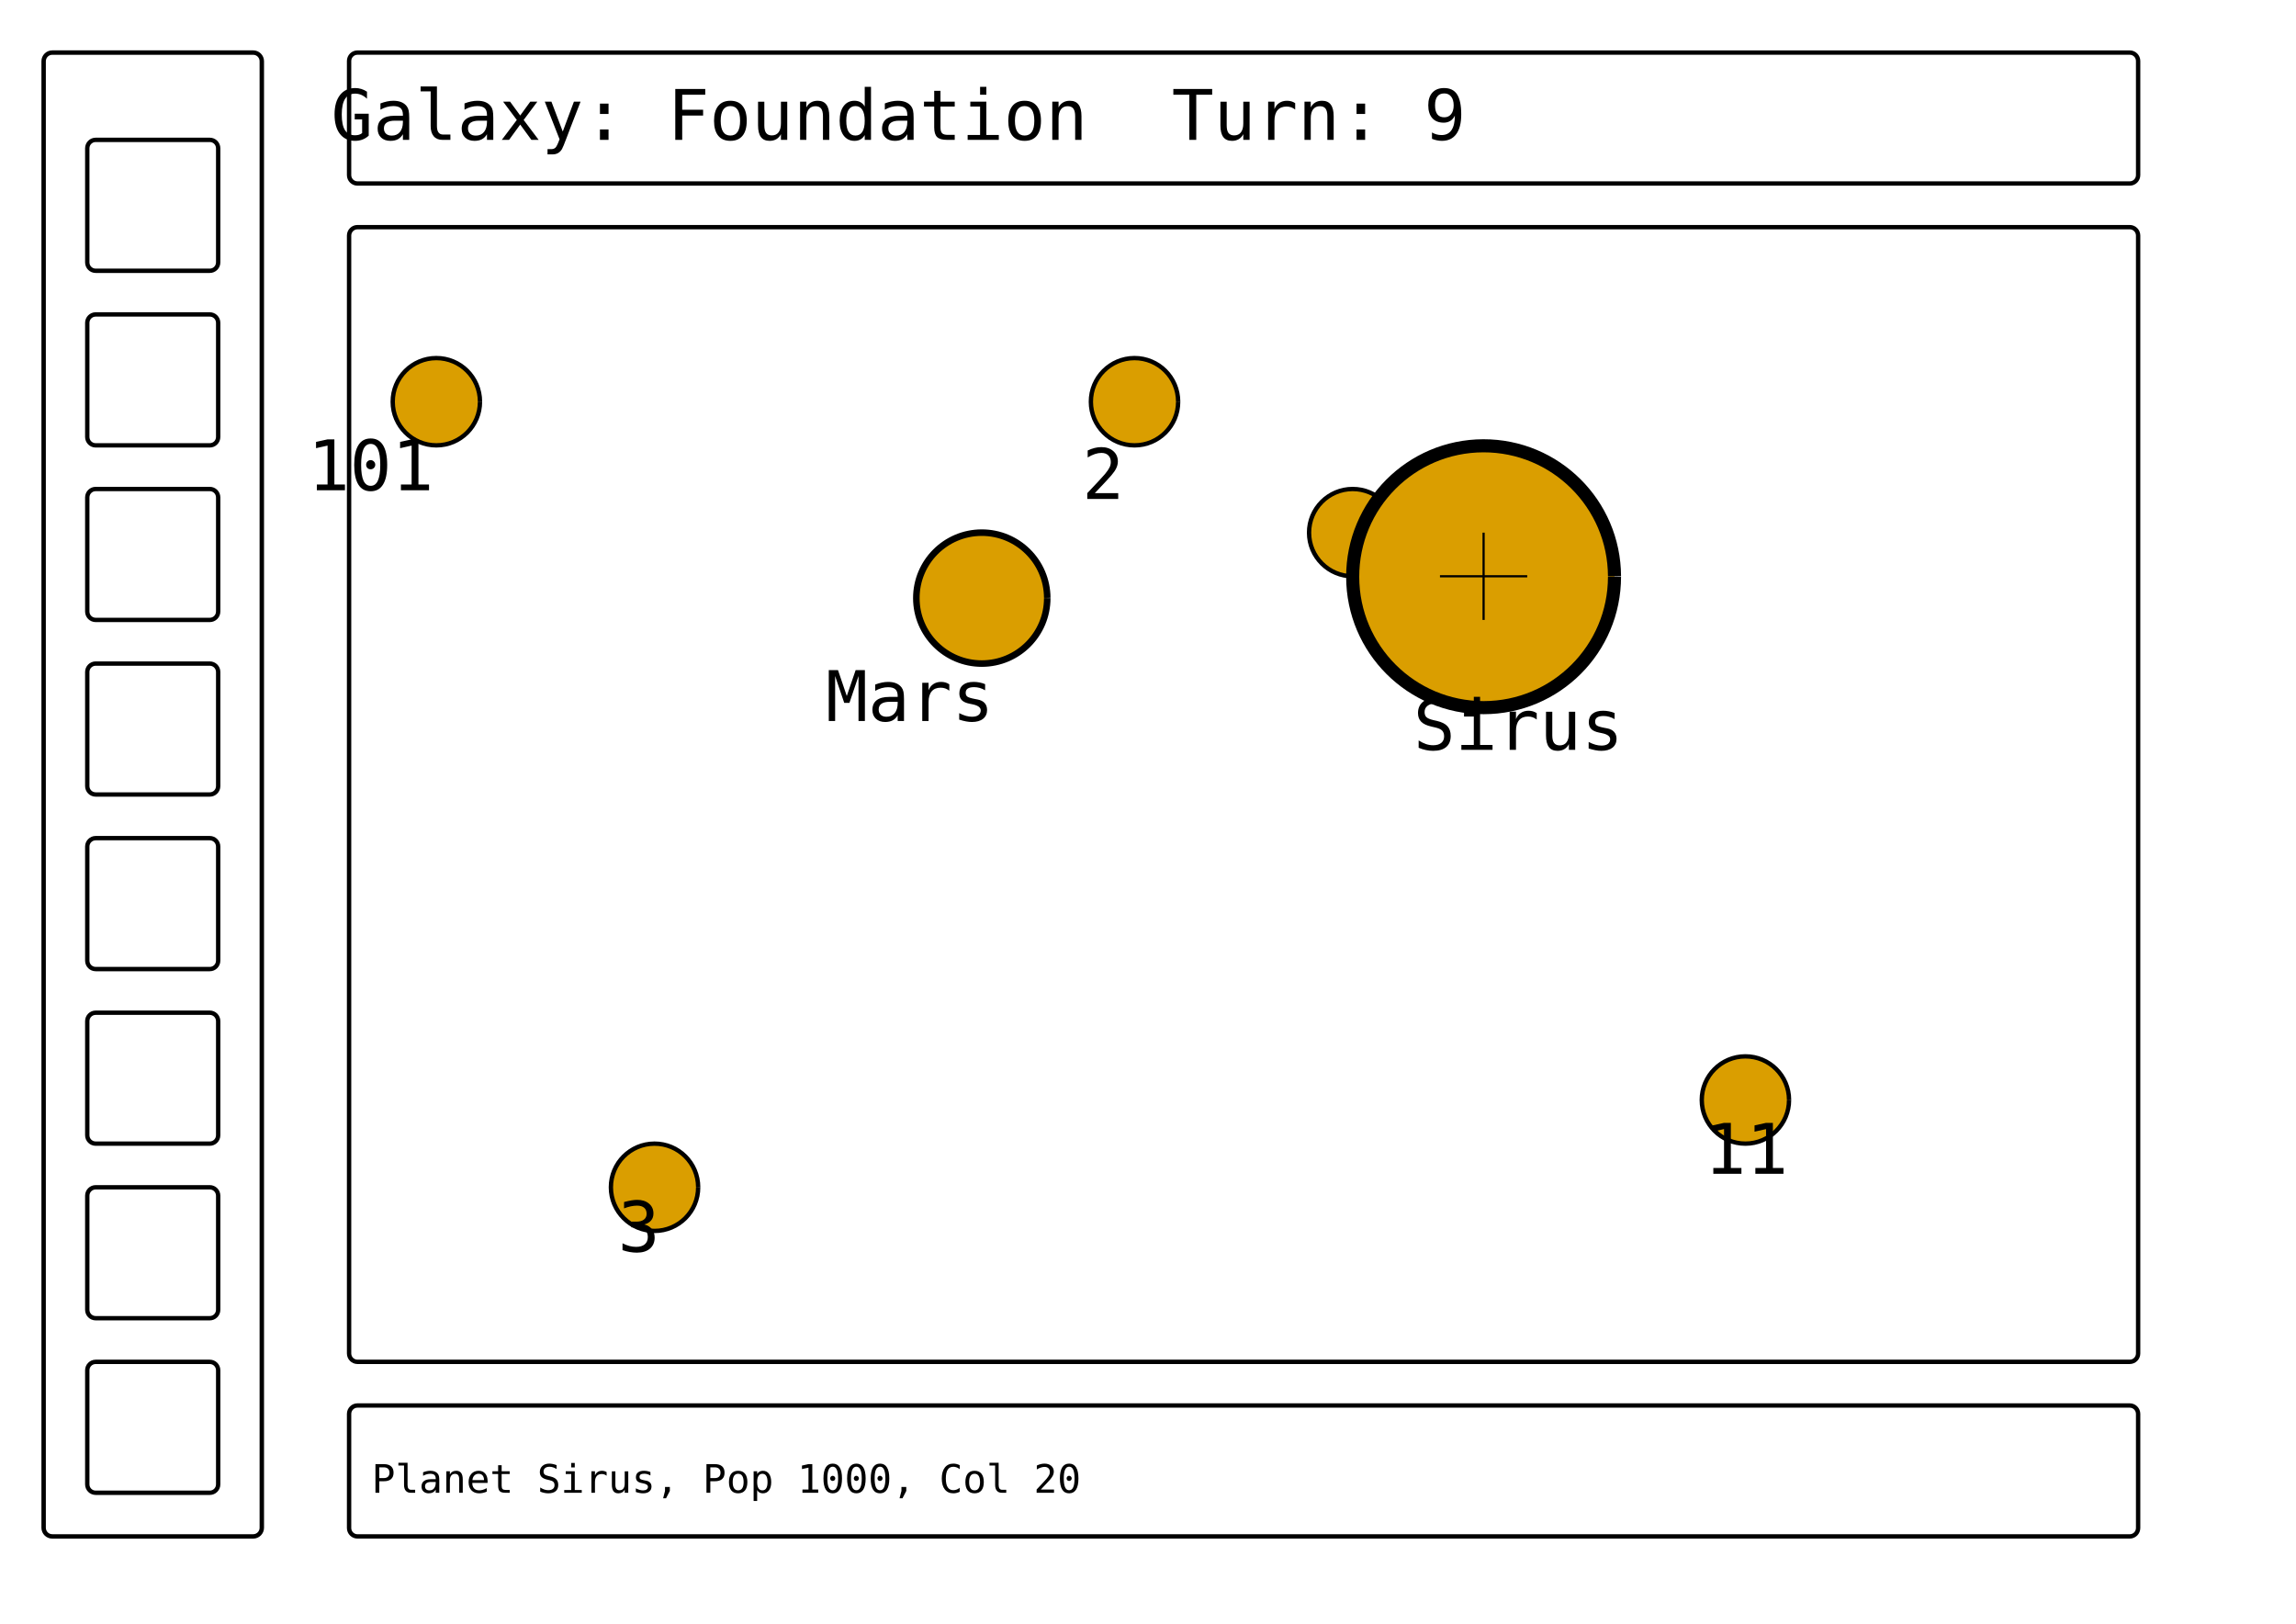
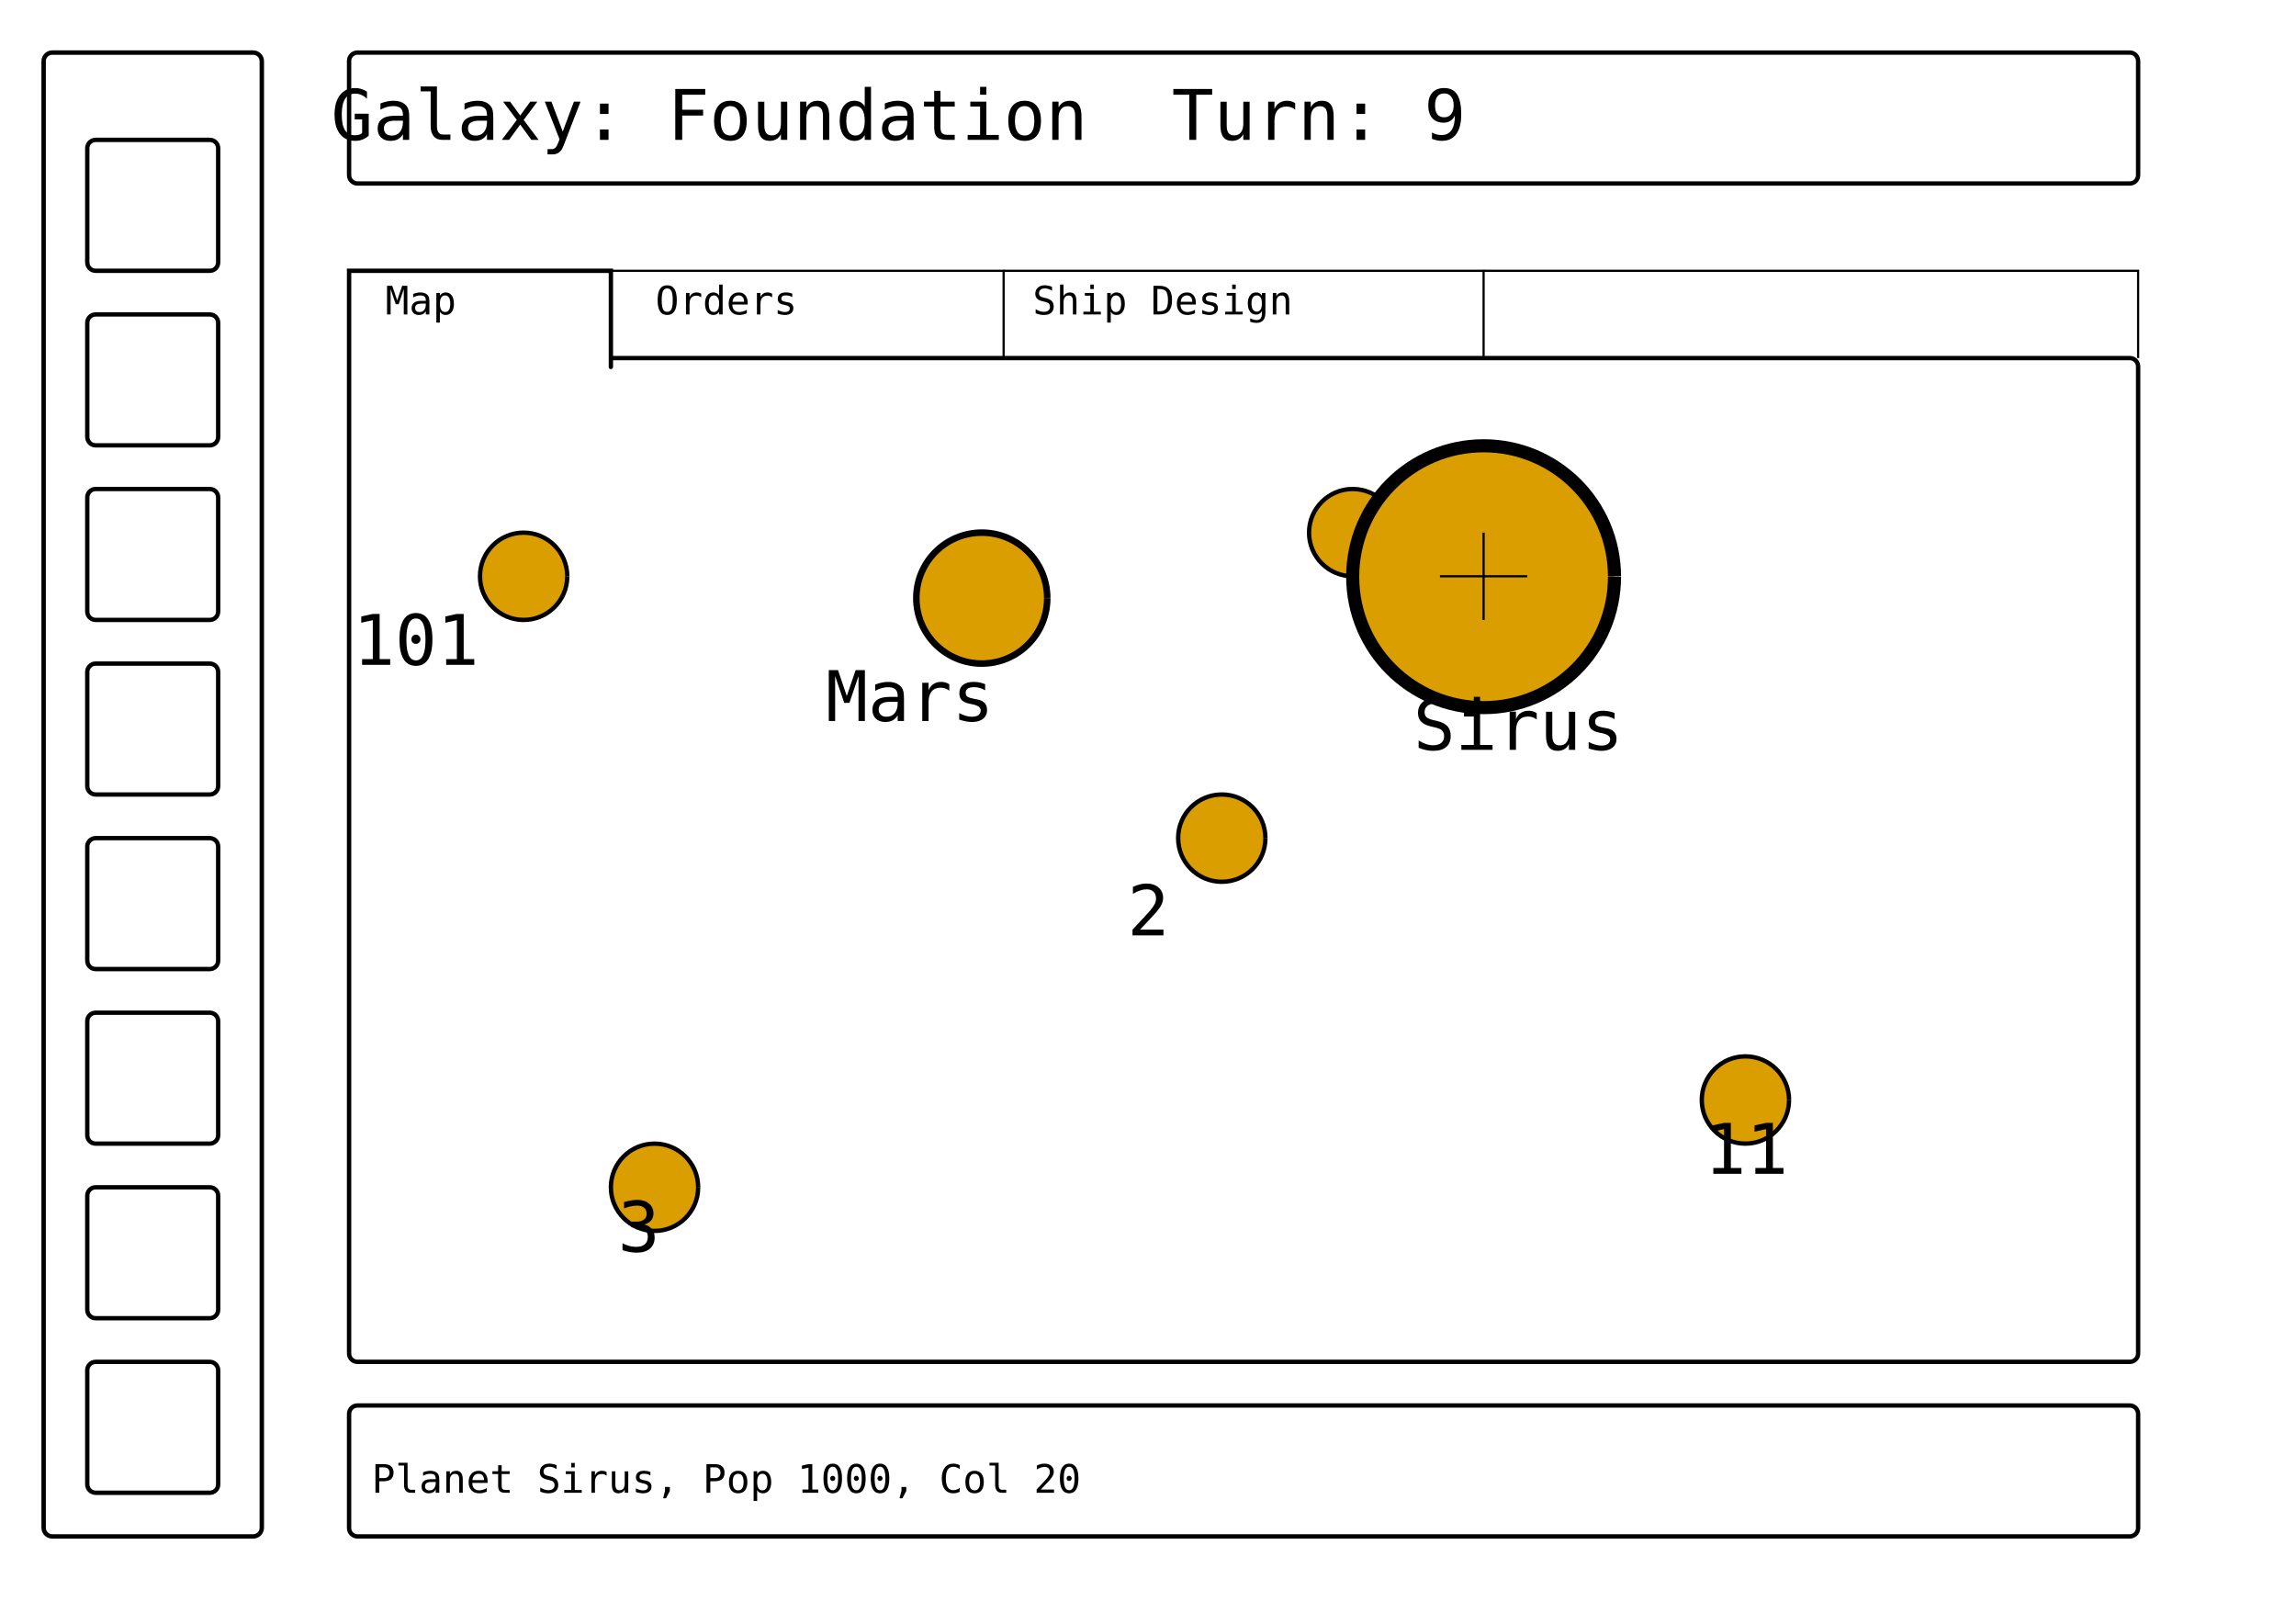
<svg xmlns="http://www.w3.org/2000/svg" width="1052.362" height="744.094" id="svg2" version="1.1">
  <defs id="defs4" />
  <g id="layer1" transform="translate(0,-308.2677)">
-     <rect style="fill:none;stroke:#000000;stroke-width:2;stroke-miterlimit:2;stroke-opacity:1;stroke-dasharray:none;stroke-dashoffset:0" id="rect2989" width="820" height="520" x="160" y="104.094" transform="translate(0,308.2677)" ry="3.848" />
+     <path transform="translate(0,308.2677)" style="fill:none;stroke:#000000;stroke-width:2;stroke-miterlimit:2;stroke-opacity:1;stroke-dashoffset:0" d="m 280,164.094 696.152,0 c 2.132,0 3.848,1.716 3.848,3.848 l 0,452.305 c 0,2.132 -1.716,3.848 -3.848,3.848 l -812.305,0 c -2.132,0 -3.848,-1.716 -3.848,-3.848 l 0,-436.152 0,-60 c 60,0 120,0 120,0 0,0 0,60 0,40 z" id="rect2989" />
    <rect style="fill:none;stroke:#000000;stroke-width:2.029;stroke-miterlimit:2;stroke-opacity:1;stroke-dasharray:none;stroke-dashoffset:0" id="rect2987" width="100" height="680" x="20" y="332.362" ry="3.961" />
-     <path style="fill:#da9e00;fill-opacity:1;stroke:#000000;stroke-width:2;stroke-miterlimit:2;stroke-opacity:1;stroke-dasharray:none;stroke-dashoffset:0" id="path3046" d="m 460,264.094 a 20,20 0 1 1 -1.1e-4,-0.065" transform="matrix(1.5,0,0,1.5,-210,186.2205)" />
-     <path transform="translate(180,288.2677)" style="fill:#da9e00;fill-opacity:1;stroke:#000000;stroke-width:2;stroke-miterlimit:2;stroke-opacity:1;stroke-dasharray:none;stroke-dashoffset:0" id="path3046-7" d="m 460,264.094 a 20,20 0 1 1 -1.1e-4,-0.065" />
-     <path transform="matrix(3,0,0,3,-639.9997,-219.7267)" style="fill:#da9e00;fill-opacity:1;stroke:#000000;stroke-width:2;stroke-miterlimit:2;stroke-opacity:1;stroke-dasharray:none;stroke-dashoffset:0" id="path3046-8" d="m 460,264.094 a 20,20 0 1 1 -1.1e-4,-0.065" />
-     <path transform="translate(80,228.2677)" style="fill:#da9e00;fill-opacity:1;stroke:#000000;stroke-width:2;stroke-miterlimit:2;stroke-opacity:1;stroke-dasharray:none;stroke-dashoffset:0" id="path3046-0" d="m 460,264.094 a 20,20 0 1 1 -1.1e-4,-0.065" />
-     <path transform="translate(-240,228.2677)" style="fill:#da9e00;fill-opacity:1;stroke:#000000;stroke-width:2;stroke-miterlimit:2;stroke-opacity:1;stroke-dasharray:none;stroke-dashoffset:0" id="path3046-2" d="m 460,264.094 a 20,20 0 1 1 -1.1e-4,-0.065" />
-     <path transform="translate(-140,588.2677)" style="fill:#da9e00;fill-opacity:1;stroke:#000000;stroke-width:2;stroke-miterlimit:2;stroke-opacity:1;stroke-dasharray:none;stroke-dashoffset:0" id="path3046-6" d="m 460,264.094 a 20,20 0 1 1 -1.1e-4,-0.065" />
-     <path transform="translate(360,548.2677)" style="fill:#da9e00;fill-opacity:1;stroke:#000000;stroke-width:2;stroke-miterlimit:2;stroke-opacity:1;stroke-dasharray:none;stroke-dashoffset:0" id="path3046-66" d="m 460,264.094 a 20,20 0 1 1 -1.1e-4,-0.065" />
+     <path style="fill:#da9e00;fill-opacity:1;stroke:#000000;stroke-width:2;stroke-miterlimit:2;stroke-opacity:1;stroke-dasharray:none;stroke-dashoffset:0" id="path3046" d="m 460,264.094 c 0,11.046 -8.954,20 -20,20 -11.046,0 -20,-8.954 -20,-20 0,-11.046 8.954,-20 20,-20 11.02,0 19.964,8.915 20,19.935" transform="matrix(1.5,0,0,1.5,-210,186.2205)" />
+     <path transform="translate(180,288.2677)" style="fill:#da9e00;fill-opacity:1;stroke:#000000;stroke-width:2;stroke-miterlimit:2;stroke-opacity:1;stroke-dasharray:none;stroke-dashoffset:0" id="path3046-7" d="m 460,264.094 c 0,11.046 -8.954,20 -20,20 -11.046,0 -20,-8.954 -20,-20 0,-11.046 8.954,-20 20,-20 11.02,0 19.964,8.915 20,19.935" />
+     <path transform="matrix(3,0,0,3,-639.9997,-219.7267)" style="fill:#da9e00;fill-opacity:1;stroke:#000000;stroke-width:2;stroke-miterlimit:2;stroke-opacity:1;stroke-dasharray:none;stroke-dashoffset:0" id="path3046-8" d="m 460,264.094 c 0,11.046 -8.954,20 -20,20 -11.046,0 -20,-8.954 -20,-20 0,-11.046 8.954,-20 20,-20 11.02,0 19.964,8.915 20,19.935" />
+     <path transform="translate(-140,588.2677)" style="fill:#da9e00;fill-opacity:1;stroke:#000000;stroke-width:2;stroke-miterlimit:2;stroke-opacity:1;stroke-dasharray:none;stroke-dashoffset:0" id="path3046-6" d="m 460,264.094 c 0,11.046 -8.954,20 -20,20 -11.046,0 -20,-8.954 -20,-20 0,-11.046 8.954,-20 20,-20 11.02,0 19.964,8.915 20,19.935" />
+     <path transform="translate(360,548.2677)" style="fill:#da9e00;fill-opacity:1;stroke:#000000;stroke-width:2;stroke-miterlimit:2;stroke-opacity:1;stroke-dasharray:none;stroke-dashoffset:0" id="path3046-66" d="m 460,264.094 c 0,11.046 -8.954,20 -20,20 -11.046,0 -20,-8.954 -20,-20 0,-11.046 8.954,-20 20,-20 11.02,0 19.964,8.915 20,19.935" />
    <rect style="fill:none;fill-opacity:1;stroke:#000000;stroke-width:2;stroke-miterlimit:2;stroke-opacity:1;stroke-dasharray:none;stroke-dashoffset:0" id="rect3869" width="820" height="60" x="160" y="644.094" transform="translate(0,308.2677)" ry="3.848" />
    <rect style="fill:none;stroke:#000000;stroke-width:2;stroke-miterlimit:2;stroke-opacity:1;stroke-dasharray:none;stroke-dashoffset:0" id="rect3869-2" width="820" height="60" x="160" y="332.362" ry="3.848" />
    <g id="g3945" transform="translate(0,40)">
      <rect ry="3.848" y="412.362" x="40" height="60" width="60" id="rect2991" style="fill:none;stroke:#000000;stroke-width:2;stroke-miterlimit:2;stroke-opacity:1;stroke-dasharray:none;stroke-dashoffset:0" />
      <rect ry="3.848" y="492.362" x="40" height="60" width="60" id="rect2991-4" style="fill:none;stroke:#000000;stroke-width:2;stroke-miterlimit:2;stroke-opacity:1;stroke-dasharray:none;stroke-dashoffset:0" />
      <rect ry="3.848" y="572.362" x="40" height="60" width="60" id="rect2991-1" style="fill:none;stroke:#000000;stroke-width:2;stroke-miterlimit:2;stroke-opacity:1;stroke-dasharray:none;stroke-dashoffset:0" />
      <rect ry="3.848" y="652.362" x="40" height="60" width="60" id="rect2991-7" style="fill:none;stroke:#000000;stroke-width:2;stroke-miterlimit:2;stroke-opacity:1;stroke-dasharray:none;stroke-dashoffset:0" />
      <rect ry="3.848" y="732.362" x="40" height="60" width="60" id="rect2991-5" style="fill:none;stroke:#000000;stroke-width:2;stroke-miterlimit:2;stroke-opacity:1;stroke-dasharray:none;stroke-dashoffset:0" />
      <rect ry="3.848" y="812.362" x="40" height="60" width="60" id="rect2991-2" style="fill:none;stroke:#000000;stroke-width:2;stroke-miterlimit:2;stroke-opacity:1;stroke-dasharray:none;stroke-dashoffset:0" />
      <rect ry="3.848" y="892.362" x="40" height="60" width="60" id="rect2991-6" style="fill:none;stroke:#000000;stroke-width:2;stroke-miterlimit:2;stroke-opacity:1;stroke-dasharray:none;stroke-dashoffset:0" />
      <rect ry="3.848" transform="translate(0,308.2677)" y="24.094" x="40" height="60" width="60" id="rect3899" style="fill:none;stroke:#000000;stroke-width:2;stroke-miterlimit:2;stroke-opacity:1;stroke-dasharray:none;stroke-dashoffset:0" />
    </g>
    <text xml:space="preserve" style="font-size:32px;font-style:normal;font-variant:normal;font-weight:normal;font-stretch:normal;text-align:center;line-height:125%;letter-spacing:0px;word-spacing:0px;writing-mode:lr-tb;text-anchor:middle;fill:#000000;fill-opacity:1;stroke:none;font-family:Monospace;-inkscape-font-specification:Monospace" x="744.094" y="343.632" id="text3901" transform="translate(0,308.2677)">
      <tspan id="tspan3903" x="744.094" y="343.632">Sirus</tspan>
    </text>
    <text xml:space="preserve" style="font-size:32px;font-style:normal;font-variant:normal;font-weight:normal;font-stretch:normal;text-align:center;line-height:125%;letter-spacing:0px;word-spacing:0px;writing-mode:lr-tb;text-anchor:middle;fill:#000000;fill-opacity:1;stroke:none;font-family:Monospace;-inkscape-font-specification:Monospace" x="848.506" y="537.916" id="text3905" transform="translate(0,308.2677)">
      <tspan id="tspan3907" x="848.506" y="537.916">11</tspan>
    </text>
    <text xml:space="preserve" style="font-size:32px;font-style:normal;font-variant:normal;font-weight:normal;font-stretch:normal;text-align:center;line-height:125%;letter-spacing:0px;word-spacing:0px;writing-mode:lr-tb;text-anchor:middle;fill:#000000;fill-opacity:1;stroke:none;font-family:Monospace;-inkscape-font-specification:Monospace" x="340.988" y="573.6" id="text3909" transform="translate(0,308.2677)">
      <tspan id="tspan3911" x="340.988" y="573.6">3</tspan>
    </text>
-     <text xml:space="preserve" style="font-size:32px;font-style:normal;font-variant:normal;font-weight:normal;font-stretch:normal;text-align:center;line-height:125%;letter-spacing:0px;word-spacing:0px;writing-mode:lr-tb;text-anchor:middle;fill:#000000;fill-opacity:1;stroke:none;font-family:Monospace;-inkscape-font-specification:Monospace" x="218.074" y="224.682" id="text3913" transform="translate(0,308.2677)">
-       <tspan id="tspan3915" x="218.074" y="224.682">101</tspan>
-     </text>
+     <g id="g3021" transform="translate(40,80)">
+       <path d="m 460,264.094 a 20,20 0 1 1 -1.1e-4,-0.065" id="path3046-2" style="fill:#da9e00;fill-opacity:1;stroke:#000000;stroke-width:2;stroke-miterlimit:2;stroke-opacity:1;stroke-dasharray:none;stroke-dashoffset:0" transform="translate(-240,228.2677)" />
+       <text transform="translate(0,308.2677)" id="text3913" y="224.682" x="218.074" style="font-size:32px;font-style:normal;font-variant:normal;font-weight:normal;font-stretch:normal;text-align:center;line-height:125%;letter-spacing:0px;word-spacing:0px;writing-mode:lr-tb;text-anchor:middle;fill:#000000;fill-opacity:1;stroke:none;font-family:Monospace;-inkscape-font-specification:Monospace" xml:space="preserve">
+         <tspan y="224.682" x="218.074" id="tspan3915">101</tspan>
+       </text>
+     </g>
    <text xml:space="preserve" style="font-size:32px;font-style:normal;font-variant:normal;font-weight:normal;font-stretch:normal;text-align:center;line-height:125%;letter-spacing:0px;word-spacing:0px;writing-mode:lr-tb;text-anchor:middle;fill:#000000;fill-opacity:1;stroke:none;font-family:Monospace;-inkscape-font-specification:Monospace" x="465.224" y="330.415" id="text3917" transform="translate(0,308.2677)">
      <tspan id="tspan3919" x="465.224" y="330.415">Mars</tspan>
    </text>
-     <text xml:space="preserve" style="font-size:32px;font-style:normal;font-variant:normal;font-weight:normal;font-stretch:normal;text-align:center;line-height:125%;letter-spacing:0px;word-spacing:0px;writing-mode:lr-tb;text-anchor:middle;fill:#000000;fill-opacity:1;stroke:none;font-family:Monospace;-inkscape-font-specification:Monospace" x="553.775" y="228.647" id="text3921" transform="translate(0,308.2677)">
-       <tspan id="tspan3923" x="553.775" y="228.647">2</tspan>
-     </text>
+     <g id="g3026" transform="translate(40,200)">
+       <path d="m 460,264.094 a 20,20 0 1 1 -1.1e-4,-0.065" id="path3046-0" style="fill:#da9e00;fill-opacity:1;stroke:#000000;stroke-width:2;stroke-miterlimit:2;stroke-opacity:1;stroke-dasharray:none;stroke-dashoffset:0" transform="translate(80,228.2677)" />
+       <text transform="translate(0,308.2677)" id="text3921" y="228.647" x="553.775" style="font-size:32px;font-style:normal;font-variant:normal;font-weight:normal;font-stretch:normal;text-align:center;line-height:125%;letter-spacing:0px;word-spacing:0px;writing-mode:lr-tb;text-anchor:middle;fill:#000000;fill-opacity:1;stroke:none;font-family:Monospace;-inkscape-font-specification:Monospace" xml:space="preserve">
+         <tspan y="228.647" x="553.775" id="tspan3923">2</tspan>
+       </text>
+     </g>
    <text xml:space="preserve" style="font-size:32px;font-style:normal;font-variant:normal;font-weight:normal;font-stretch:normal;text-align:center;line-height:125%;letter-spacing:0px;word-spacing:0px;writing-mode:lr-tb;text-anchor:middle;fill:#000000;fill-opacity:1;stroke:none;font-family:Monospace;-inkscape-font-specification:Monospace" x="460" y="372.362" id="text3925">
      <tspan id="tspan3927" x="460" y="372.362">Galaxy: Foundation  Turn: 9</tspan>
    </text>
    <path style="fill:none;stroke:#000000;stroke-width:1px;stroke-linecap:butt;stroke-linejoin:miter;stroke-opacity:1" d="m 660,264.094 40,0" id="path3929" transform="translate(0,308.2677)" />
    <path style="fill:none;stroke:#000000;stroke-width:1px;stroke-linecap:butt;stroke-linejoin:miter;stroke-opacity:1" d="m 680,244.094 0,40" id="path3931" transform="translate(0,308.2677)" />
    <text xml:space="preserve" style="font-size:18px;font-style:normal;font-variant:normal;font-weight:normal;font-stretch:normal;text-align:center;line-height:125%;letter-spacing:0px;word-spacing:0px;writing-mode:lr-tb;text-anchor:middle;fill:#000000;fill-opacity:1;stroke:none;font-family:Monospace;-inkscape-font-specification:Monospace" x="360" y="992.362" id="text3933">
      <tspan id="tspan3935" x="360" y="992.362">Planet Sirus, Pop 1000, Col 20</tspan>
    </text>
+     <path style="fill:none;stroke:#000000;stroke-width:1px;stroke-linecap:butt;stroke-linejoin:miter;stroke-opacity:1" d="m 220,124.094 240,0 0,40" id="path3032" transform="translate(0,308.2677)" />
+     <path style="fill:none;stroke:#000000;stroke-width:1px;stroke-linecap:butt;stroke-linejoin:miter;stroke-opacity:1" d="m 460,124.094 c 20,0 220,0 220,0 l 0,40" id="path3034" transform="translate(0,308.2677)" />
+     <path style="fill:none;stroke:#000000;stroke-width:1px;stroke-linecap:butt;stroke-linejoin:miter;stroke-opacity:1" d="m 680,124.094 c 20,0 300,0 300,0 l 0,40" id="path3036" transform="translate(0,308.2677)" />
+     <text xml:space="preserve" style="font-size:18px;font-style:normal;font-variant:normal;font-weight:normal;font-stretch:normal;text-align:center;line-height:125%;letter-spacing:0px;word-spacing:0px;writing-mode:lr-tb;text-anchor:middle;fill:#000000;fill-opacity:1;stroke:none;font-family:Monospace;-inkscape-font-specification:Monospace" x="220" y="452.362" id="text3038">
+       <tspan id="tspan3040" x="220" y="452.362">Map</tspan>
+     </text>
+     <text xml:space="preserve" style="font-size:18px;font-style:normal;font-variant:normal;font-weight:normal;font-stretch:normal;text-align:center;line-height:125%;letter-spacing:0px;word-spacing:0px;writing-mode:lr-tb;text-anchor:middle;fill:#000000;fill-opacity:1;stroke:none;font-family:Monospace;-inkscape-font-specification:Monospace" x="360" y="452.362" id="text3042">
+       <tspan id="tspan3044" x="360" y="452.362">Orders</tspan>
+     </text>
+     <text xml:space="preserve" style="font-size:18px;font-style:normal;font-variant:normal;font-weight:normal;font-stretch:normal;text-align:center;line-height:125%;letter-spacing:0px;word-spacing:0px;writing-mode:lr-tb;text-anchor:middle;fill:#000000;fill-opacity:1;stroke:none;font-family:Monospace;-inkscape-font-specification:Monospace" x="560" y="452.362" id="text3046">
+       <tspan id="tspan3048" x="560" y="452.362">Ship Design</tspan>
+     </text>
  </g>
</svg>
